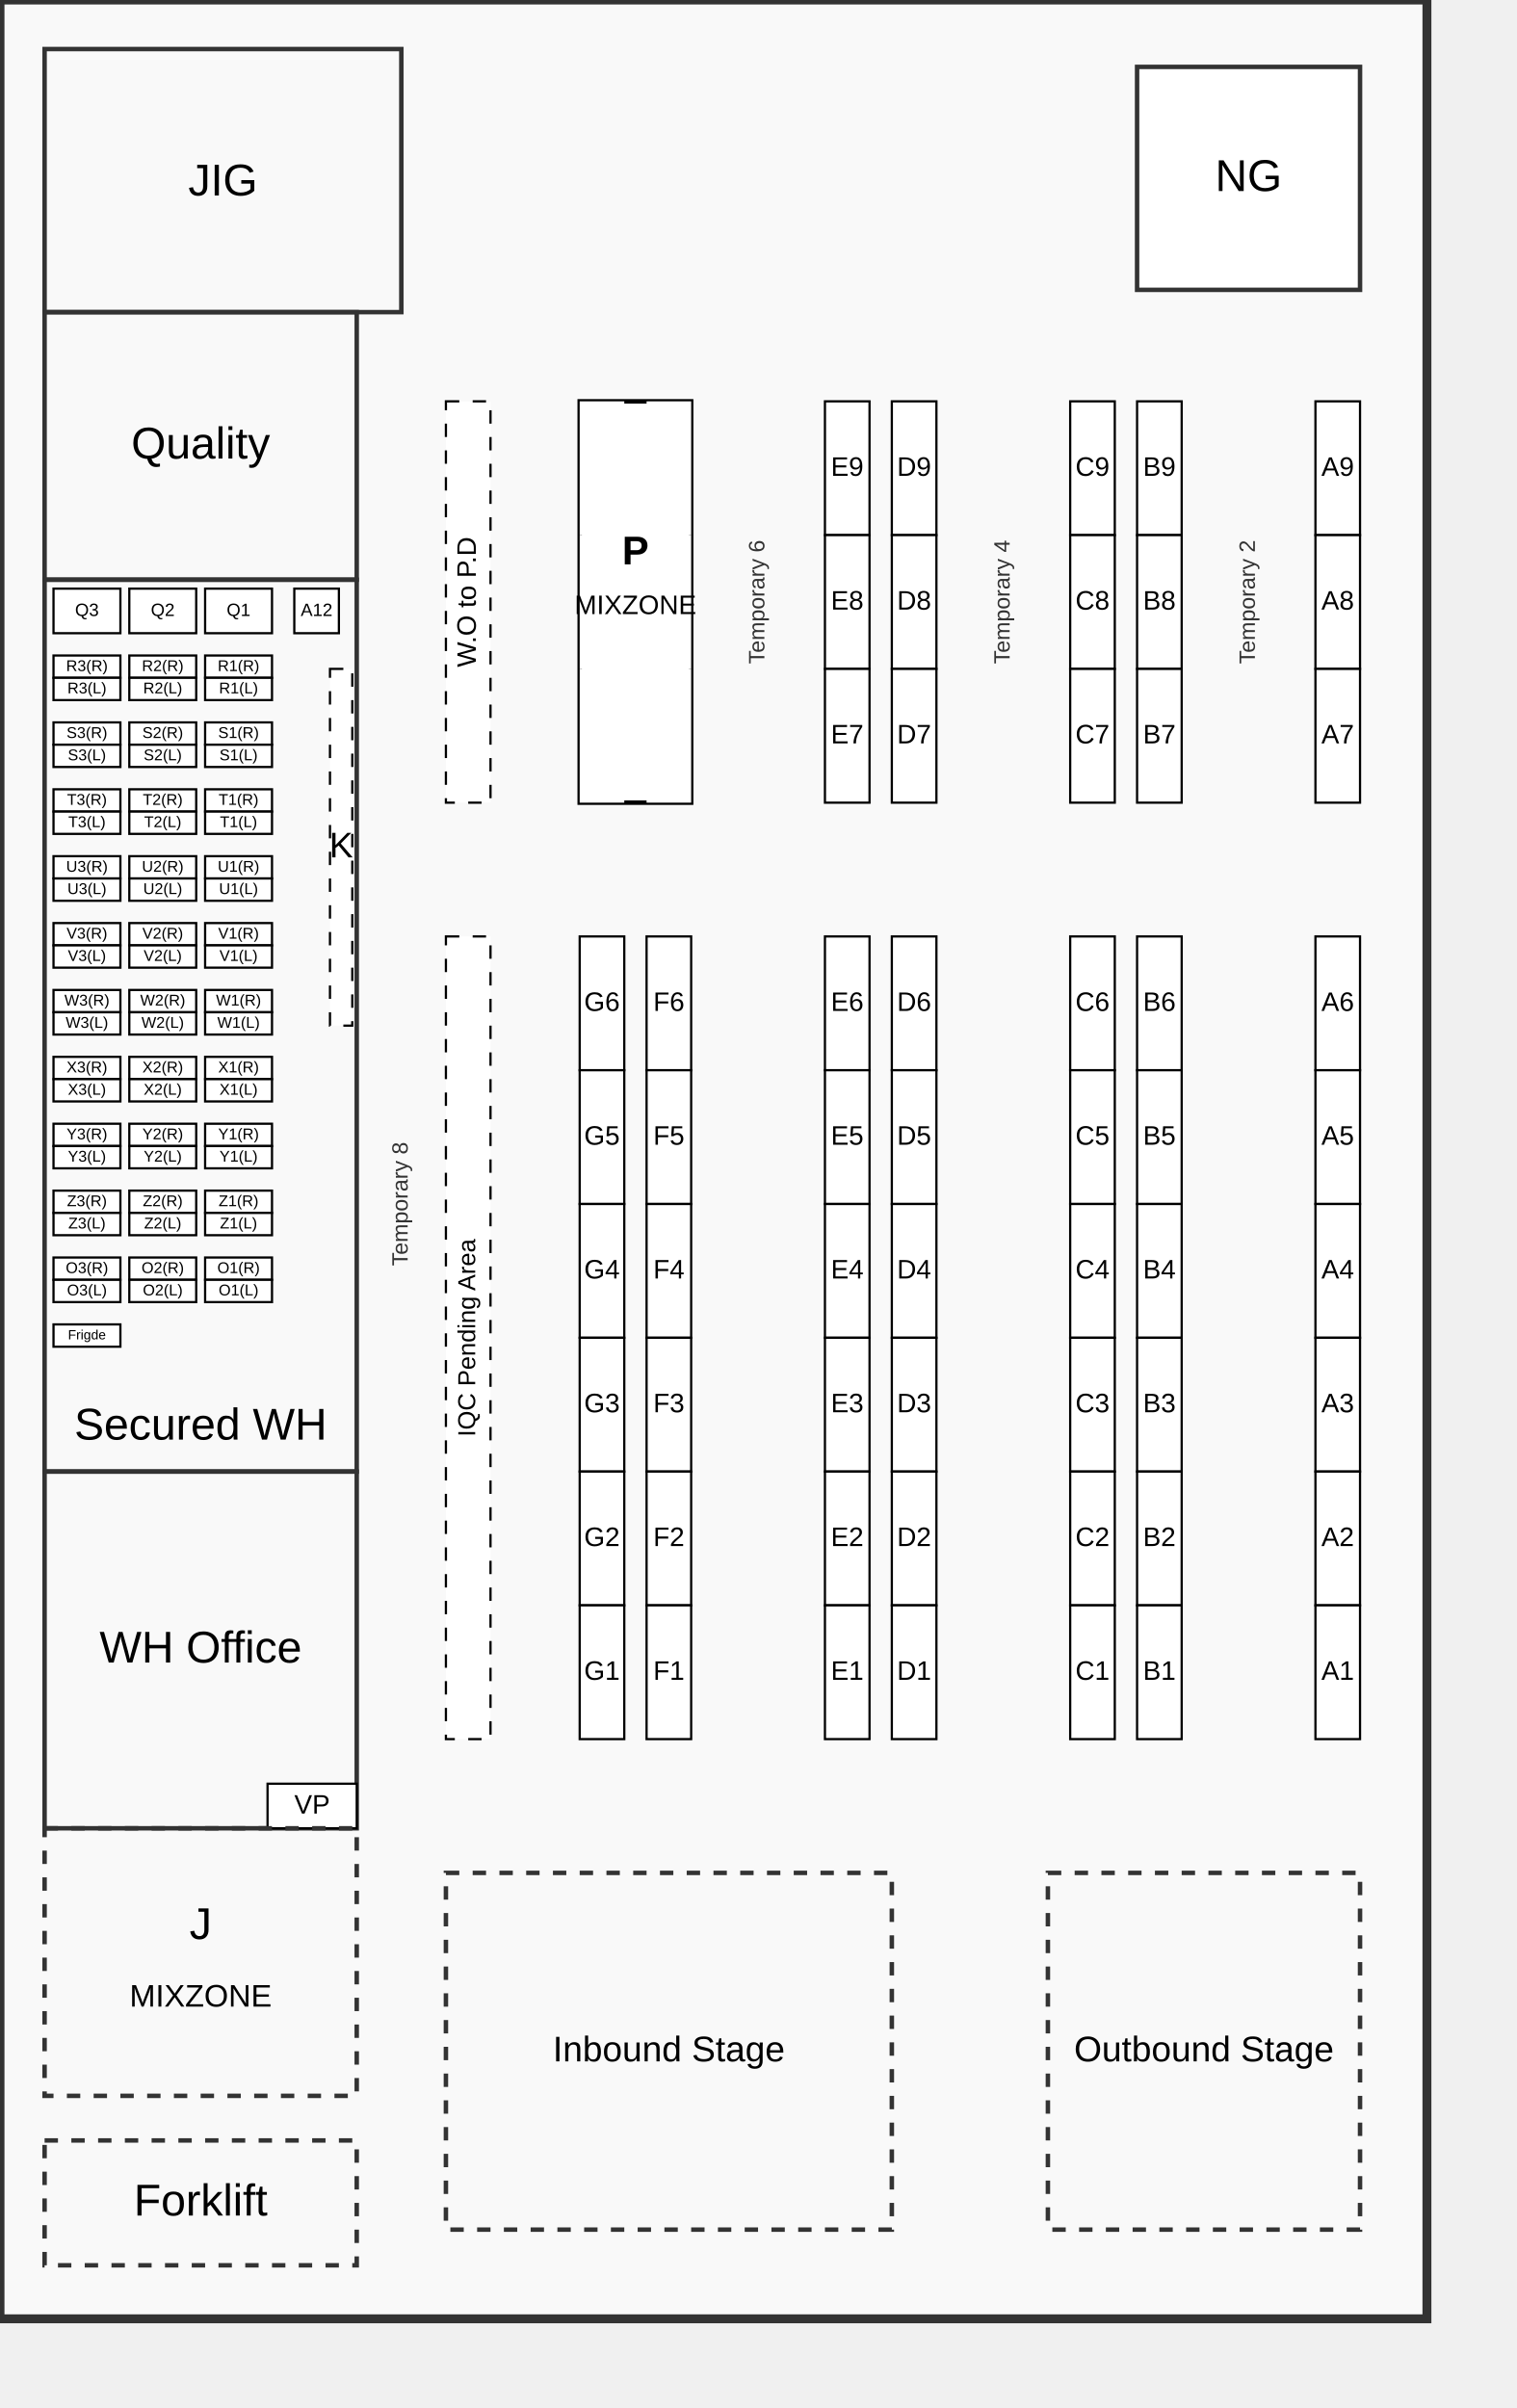
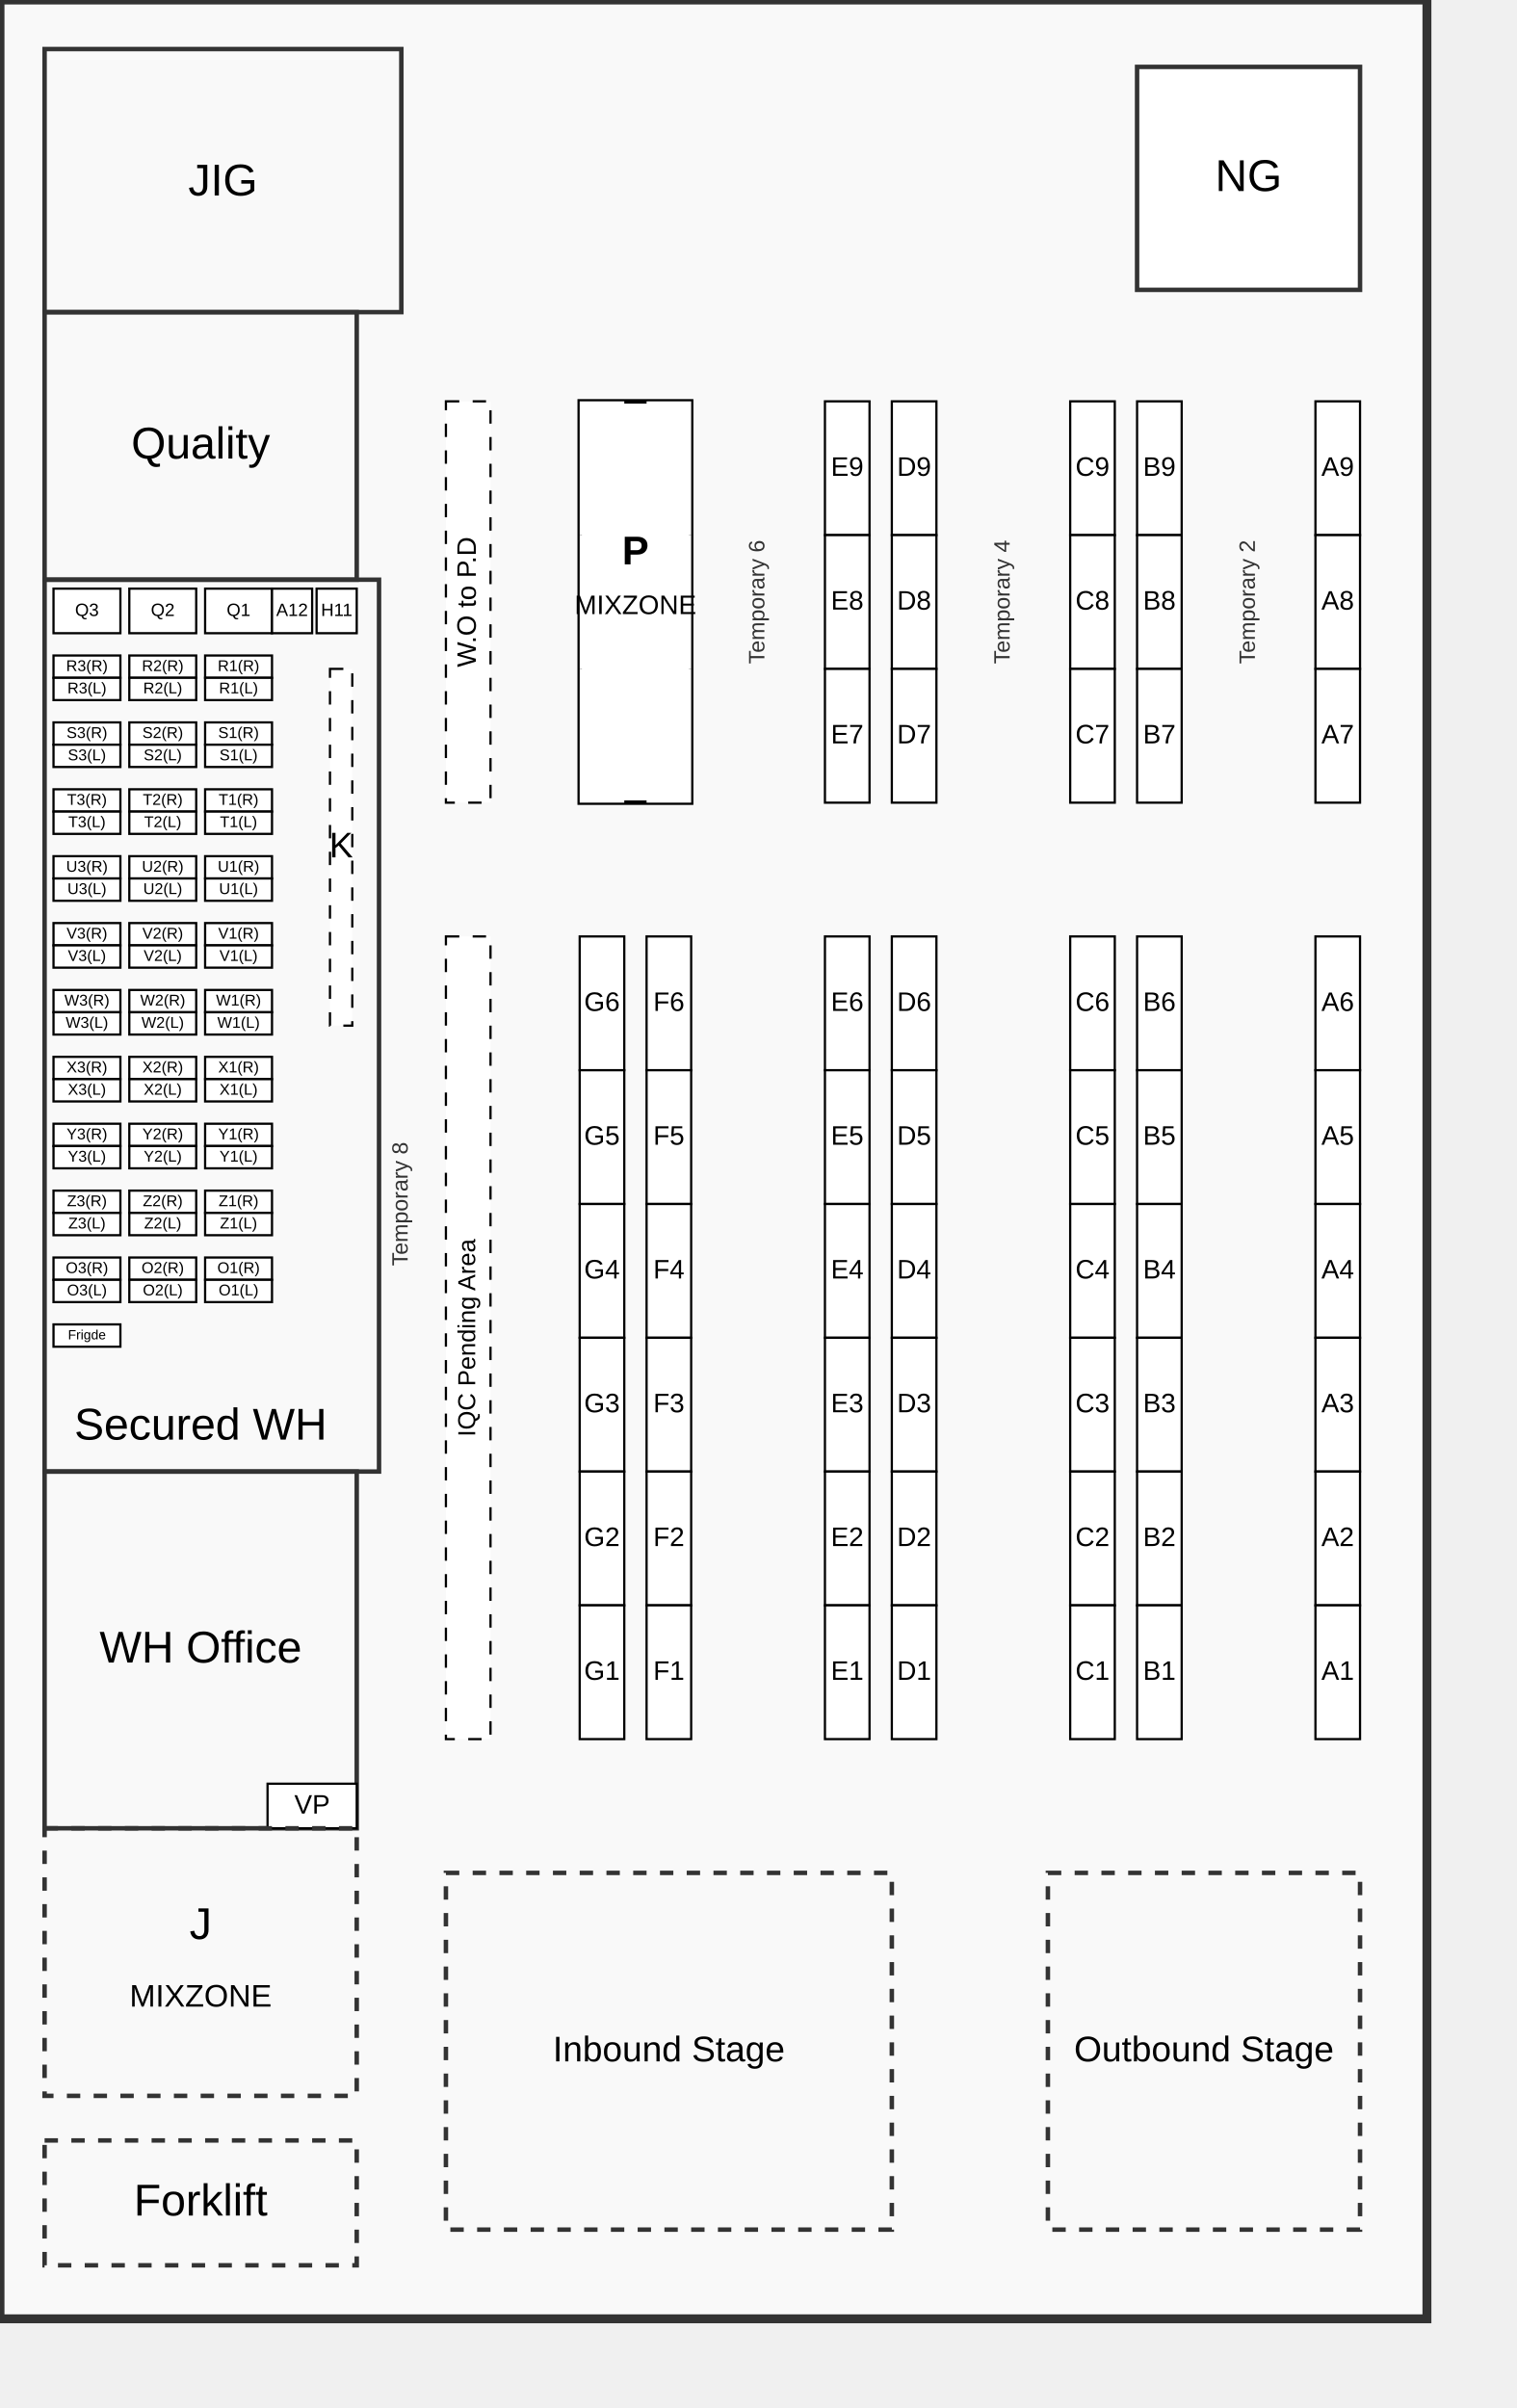
<svg xmlns="http://www.w3.org/2000/svg" width="340" height="540" viewBox="0 0 340 540">
  <rect x="0" y="0" width="320" height="520" fill="#f9f9f9" stroke="#333" stroke-width="2" />
  <g data-loc="NG" data-zone-border="ng">
    <rect x="255" y="15" width="50" height="50" fill="white" stroke="#333" stroke-width="1" />
    <text x="280" y="40" font-family="Arial" font-size="10" text-anchor="middle" dominant-baseline="middle">NG</text>
  </g>
  <g font-family="Arial" text-anchor="middle" dominant-baseline="middle" transform="translate(-5, 0)">
    <g data-loc="JIG">
      <rect x="15" y="11" width="80" height="59" fill="none" stroke="#333" stroke-width="1" />
      <text x="55" y="41" font-size="10">JIG</text>
    </g>
    <g data-loc="Quality">
      <rect x="15" y="70" width="70" height="60" fill="none" stroke="#333" stroke-width="1" />
      <text x="50" y="100" font-size="10">Quality</text>
    </g>
    <g data-loc="Secured WH">
-       <rect x="15" y="130" width="70" height="200" fill="none" stroke="#333" stroke-width="1" />
+       <rect x="15" y="130" width="75" height="200" fill="none" stroke="#333" stroke-width="1" />
      <text x="50" y="320" font-size="10">Secured WH</text>
    </g>
    <g font-size="3" data-zone-border="rack-green" text-anchor="middle" dominant-baseline="middle">
      <g data-loc="Q3" data-cell-id="cell-q3">
        <rect x="17" y="132" width="15" height="10" fill="white" stroke="#000" stroke-width="0.5" />
        <text x="24.5" y="137" font-size="4">Q3</text>
      </g>
      <g data-loc="Q2" data-cell-id="cell-q2">
        <rect x="34" y="132" width="15" height="10" fill="white" stroke="#000" stroke-width="0.5" />
        <text x="41.5" y="137" font-size="4">Q2</text>
      </g>
      <g data-loc="Q1" data-cell-id="cell-q1">
        <rect x="51" y="132" width="15" height="10" fill="white" stroke="#000" stroke-width="0.5" />
        <text x="58.5" y="137" font-size="4">Q1</text>
      </g>
      <g data-loc="A12" data-cell-id="cell-a12">
-         <rect x="71" y="132" width="10" height="10" fill="white" stroke="#000" stroke-width="0.5" />
-         <text x="76" y="137" font-size="4">A12</text>
+         <rect x="66" y="132" width="9" height="10" fill="white" stroke="#000" stroke-width="0.5" />
+         <text x="70.5" y="137" font-size="4">A12</text>
+       </g>
+       <g data-loc="H11" data-cell-id="cell-h11">
+         <rect x="76" y="132" width="9" height="10" fill="white" stroke="#000" stroke-width="0.5" />
+         <text x="80.5" y="137" font-size="4">H11</text>
      </g>
      <g data-loc="R3(R)" data-loc-alias="RR3" data-cell-id="cell-r3r">
        <rect x="17" y="147" width="15" height="5" fill="white" stroke="#000" stroke-width="0.5" />
        <text x="24.5" y="149.5" font-size="3.5">R3(R)</text>
      </g>
      <g data-loc="R3(L)" data-loc-alias="RL3" data-cell-id="cell-r3l">
        <rect x="17" y="152" width="15" height="5" fill="white" stroke="#000" stroke-width="0.5" />
        <text x="24.5" y="154.5" font-size="3.5">R3(L)</text>
      </g>
      <g data-loc="R2(R)" data-loc-alias="RR2" data-cell-id="cell-r2r">
        <rect x="34" y="147" width="15" height="5" fill="white" stroke="#000" stroke-width="0.5" />
        <text x="41.5" y="149.5" font-size="3.5">R2(R)</text>
      </g>
      <g data-loc="R2(L)" data-loc-alias="RL2" data-cell-id="cell-r2l">
        <rect x="34" y="152" width="15" height="5" fill="white" stroke="#000" stroke-width="0.5" />
        <text x="41.5" y="154.5" font-size="3.5">R2(L)</text>
      </g>
      <g data-loc="R1(R)" data-loc-alias="RR1" data-cell-id="cell-r1r">
        <rect x="51" y="147" width="15" height="5" fill="white" stroke="#000" stroke-width="0.5" />
        <text x="58.5" y="149.5" font-size="3.5">R1(R)</text>
      </g>
      <g data-loc="R1(L)" data-loc-alias="RL1" data-cell-id="cell-r1l">
        <rect x="51" y="152" width="15" height="5" fill="white" stroke="#000" stroke-width="0.5" />
        <text x="58.5" y="154.5" font-size="3.5">R1(L)</text>
      </g>
      <g data-loc="S3(R)" data-loc-alias="SR3" data-cell-id="cell-s3r">
        <rect x="17" y="162" width="15" height="5" fill="white" stroke="#000" stroke-width="0.5" />
        <text x="24.5" y="164.5" font-size="3.5">S3(R)</text>
      </g>
      <g data-loc="S3(L)" data-loc-alias="SL3" data-cell-id="cell-s3l">
        <rect x="17" y="167" width="15" height="5" fill="white" stroke="#000" stroke-width="0.5" />
        <text x="24.5" y="169.5" font-size="3.5">S3(L)</text>
      </g>
      <g data-loc="S2(R)" data-loc-alias="SR2" data-cell-id="cell-s2r">
        <rect x="34" y="162" width="15" height="5" fill="white" stroke="#000" stroke-width="0.5" />
        <text x="41.5" y="164.5" font-size="3.5">S2(R)</text>
      </g>
      <g data-loc="S2(L)" data-loc-alias="SL2" data-cell-id="cell-s2l">
        <rect x="34" y="167" width="15" height="5" fill="white" stroke="#000" stroke-width="0.5" />
        <text x="41.5" y="169.5" font-size="3.5">S2(L)</text>
      </g>
      <g data-loc="S1(R)" data-loc-alias="SR1" data-cell-id="cell-s1r">
        <rect x="51" y="162" width="15" height="5" fill="white" stroke="#000" stroke-width="0.5" />
        <text x="58.5" y="164.5" font-size="3.5">S1(R)</text>
      </g>
      <g data-loc="S1(L)" data-loc-alias="SL1" data-cell-id="cell-s1l">
        <rect x="51" y="167" width="15" height="5" fill="white" stroke="#000" stroke-width="0.5" />
        <text x="58.5" y="169.5" font-size="3.5">S1(L)</text>
      </g>
      <g data-loc="T3(R)" data-loc-alias="TR3" data-cell-id="cell-t3r">
        <rect x="17" y="177" width="15" height="5" fill="white" stroke="#000" stroke-width="0.5" />
        <text x="24.5" y="179.5" font-size="3.5">T3(R)</text>
      </g>
      <g data-loc="T3(L)" data-loc-alias="TL3" data-cell-id="cell-t3l">
        <rect x="17" y="182" width="15" height="5" fill="white" stroke="#000" stroke-width="0.5" />
        <text x="24.5" y="184.5" font-size="3.5">T3(L)</text>
      </g>
      <g data-loc="T2(R)" data-loc-alias="TR2" data-cell-id="cell-t2r">
        <rect x="34" y="177" width="15" height="5" fill="white" stroke="#000" stroke-width="0.5" />
        <text x="41.5" y="179.5" font-size="3.5">T2(R)</text>
      </g>
      <g data-loc="T2(L)" data-loc-alias="TL2" data-cell-id="cell-t2l">
        <rect x="34" y="182" width="15" height="5" fill="white" stroke="#000" stroke-width="0.5" />
        <text x="41.5" y="184.5" font-size="3.5">T2(L)</text>
      </g>
      <g data-loc="T1(R)" data-loc-alias="TR1" data-cell-id="cell-t1r">
        <rect x="51" y="177" width="15" height="5" fill="white" stroke="#000" stroke-width="0.5" />
        <text x="58.5" y="179.5" font-size="3.5">T1(R)</text>
      </g>
      <g data-loc="T1(L)" data-loc-alias="TL1" data-cell-id="cell-t1l">
        <rect x="51" y="182" width="15" height="5" fill="white" stroke="#000" stroke-width="0.5" />
        <text x="58.5" y="184.5" font-size="3.5">T1(L)</text>
      </g>
      <g data-loc="U3(R)" data-loc-alias="UR3" data-cell-id="cell-u3r">
        <rect x="17" y="192" width="15" height="5" fill="white" stroke="#000" stroke-width="0.5" />
        <text x="24.5" y="194.5" font-size="3.5">U3(R)</text>
      </g>
      <g data-loc="U3(L)" data-loc-alias="UL3" data-cell-id="cell-u3l">
        <rect x="17" y="197" width="15" height="5" fill="white" stroke="#000" stroke-width="0.5" />
        <text x="24.5" y="199.5" font-size="3.5">U3(L)</text>
      </g>
      <g data-loc="U2(R)" data-loc-alias="UR2" data-cell-id="cell-u2r">
        <rect x="34" y="192" width="15" height="5" fill="white" stroke="#000" stroke-width="0.5" />
        <text x="41.5" y="194.5" font-size="3.5">U2(R)</text>
      </g>
      <g data-loc="U2(L)" data-loc-alias="UL2" data-cell-id="cell-u2l">
        <rect x="34" y="197" width="15" height="5" fill="white" stroke="#000" stroke-width="0.5" />
        <text x="41.5" y="199.5" font-size="3.5">U2(L)</text>
      </g>
      <g data-loc="U1(R)" data-loc-alias="UR1" data-cell-id="cell-u1r">
        <rect x="51" y="192" width="15" height="5" fill="white" stroke="#000" stroke-width="0.5" />
        <text x="58.5" y="194.5" font-size="3.5">U1(R)</text>
      </g>
      <g data-loc="U1(L)" data-loc-alias="UL1" data-cell-id="cell-u1l">
        <rect x="51" y="197" width="15" height="5" fill="white" stroke="#000" stroke-width="0.5" />
        <text x="58.5" y="199.5" font-size="3.5">U1(L)</text>
      </g>
      <g data-loc="V3(R)" data-loc-alias="VR3" data-cell-id="cell-v3r">
        <rect x="17" y="207" width="15" height="5" fill="white" stroke="#000" stroke-width="0.5" />
        <text x="24.5" y="209.5" font-size="3.5">V3(R)</text>
      </g>
      <g data-loc="V3(L)" data-loc-alias="VL3" data-cell-id="cell-v3l">
        <rect x="17" y="212" width="15" height="5" fill="white" stroke="#000" stroke-width="0.5" />
        <text x="24.5" y="214.5" font-size="3.5">V3(L)</text>
      </g>
      <g data-loc="V2(R)" data-loc-alias="VR2" data-cell-id="cell-v2r">
        <rect x="34" y="207" width="15" height="5" fill="white" stroke="#000" stroke-width="0.5" />
        <text x="41.5" y="209.5" font-size="3.5">V2(R)</text>
      </g>
      <g data-loc="V2(L)" data-loc-alias="VL2" data-cell-id="cell-v2l">
        <rect x="34" y="212" width="15" height="5" fill="white" stroke="#000" stroke-width="0.5" />
        <text x="41.5" y="214.5" font-size="3.5">V2(L)</text>
      </g>
      <g data-loc="V1(R)" data-loc-alias="VR1" data-cell-id="cell-v1r">
        <rect x="51" y="207" width="15" height="5" fill="white" stroke="#000" stroke-width="0.5" />
        <text x="58.5" y="209.5" font-size="3.5">V1(R)</text>
      </g>
      <g data-loc="V1(L)" data-loc-alias="VL1" data-cell-id="cell-v1l">
        <rect x="51" y="212" width="15" height="5" fill="white" stroke="#000" stroke-width="0.5" />
        <text x="58.5" y="214.5" font-size="3.5">V1(L)</text>
      </g>
      <g data-loc="W3(R)" data-loc-alias="WR3" data-cell-id="cell-w3r">
        <rect x="17" y="222" width="15" height="5" fill="white" stroke="#000" stroke-width="0.5" />
        <text x="24.5" y="224.5" font-size="3.5">W3(R)</text>
      </g>
      <g data-loc="W3(L)" data-loc-alias="WL3" data-cell-id="cell-w3l">
        <rect x="17" y="227" width="15" height="5" fill="white" stroke="#000" stroke-width="0.5" />
        <text x="24.5" y="229.5" font-size="3.5">W3(L)</text>
      </g>
      <g data-loc="W2(R)" data-loc-alias="WR2" data-cell-id="cell-w2r">
        <rect x="34" y="222" width="15" height="5" fill="white" stroke="#000" stroke-width="0.5" />
        <text x="41.5" y="224.5" font-size="3.5">W2(R)</text>
      </g>
      <g data-loc="W2(L)" data-loc-alias="WL2" data-cell-id="cell-w2l">
        <rect x="34" y="227" width="15" height="5" fill="white" stroke="#000" stroke-width="0.5" />
        <text x="41.5" y="229.5" font-size="3.5">W2(L)</text>
      </g>
      <g data-loc="W1(R)" data-loc-alias="WR1" data-cell-id="cell-w1r">
        <rect x="51" y="222" width="15" height="5" fill="white" stroke="#000" stroke-width="0.5" />
        <text x="58.5" y="224.5" font-size="3.5">W1(R)</text>
      </g>
      <g data-loc="W1(L)" data-loc-alias="WL1" data-cell-id="cell-w1l">
        <rect x="51" y="227" width="15" height="5" fill="white" stroke="#000" stroke-width="0.5" />
        <text x="58.5" y="229.5" font-size="3.5">W1(L)</text>
      </g>
      <g data-loc="X3(R)" data-loc-alias="XR3" data-cell-id="cell-x3r">
        <rect x="17" y="237" width="15" height="5" fill="white" stroke="#000" stroke-width="0.5" />
        <text x="24.5" y="239.5" font-size="3.5">X3(R)</text>
      </g>
      <g data-loc="X3(L)" data-loc-alias="XL3" data-cell-id="cell-x3l">
        <rect x="17" y="242" width="15" height="5" fill="white" stroke="#000" stroke-width="0.5" />
        <text x="24.5" y="244.5" font-size="3.5">X3(L)</text>
      </g>
      <g data-loc="X2(R)" data-loc-alias="XR2" data-cell-id="cell-x2r">
        <rect x="34" y="237" width="15" height="5" fill="white" stroke="#000" stroke-width="0.5" />
        <text x="41.5" y="239.5" font-size="3.5">X2(R)</text>
      </g>
      <g data-loc="X2(L)" data-loc-alias="XL2" data-cell-id="cell-x2l">
        <rect x="34" y="242" width="15" height="5" fill="white" stroke="#000" stroke-width="0.5" />
        <text x="41.5" y="244.5" font-size="3.5">X2(L)</text>
      </g>
      <g data-loc="X1(R)" data-loc-alias="XR1" data-cell-id="cell-x1r">
        <rect x="51" y="237" width="15" height="5" fill="white" stroke="#000" stroke-width="0.5" />
        <text x="58.5" y="239.5" font-size="3.5">X1(R)</text>
      </g>
      <g data-loc="X1(L)" data-loc-alias="XL1" data-cell-id="cell-x1l">
        <rect x="51" y="242" width="15" height="5" fill="white" stroke="#000" stroke-width="0.5" />
        <text x="58.5" y="244.5" font-size="3.5">X1(L)</text>
      </g>
      <g data-loc="Y3(R)" data-loc-alias="YR3" data-cell-id="cell-y3r">
        <rect x="17" y="252" width="15" height="5" fill="white" stroke="#000" stroke-width="0.5" />
        <text x="24.5" y="254.5" font-size="3.5">Y3(R)</text>
      </g>
      <g data-loc="Y3(L)" data-loc-alias="YL3" data-cell-id="cell-y3l">
        <rect x="17" y="257" width="15" height="5" fill="white" stroke="#000" stroke-width="0.5" />
        <text x="24.5" y="259.5" font-size="3.5">Y3(L)</text>
      </g>
      <g data-loc="Y2(R)" data-loc-alias="YR2" data-cell-id="cell-y2r">
        <rect x="34" y="252" width="15" height="5" fill="white" stroke="#000" stroke-width="0.5" />
        <text x="41.5" y="254.5" font-size="3.5">Y2(R)</text>
      </g>
      <g data-loc="Y2(L)" data-loc-alias="YL2" data-cell-id="cell-y2l">
        <rect x="34" y="257" width="15" height="5" fill="white" stroke="#000" stroke-width="0.5" />
        <text x="41.5" y="259.5" font-size="3.5">Y2(L)</text>
      </g>
      <g data-loc="Y1(R)" data-loc-alias="YR1" data-cell-id="cell-y1r">
        <rect x="51" y="252" width="15" height="5" fill="white" stroke="#000" stroke-width="0.5" />
        <text x="58.5" y="254.5" font-size="3.5">Y1(R)</text>
      </g>
      <g data-loc="Y1(L)" data-loc-alias="YL1" data-cell-id="cell-y1l">
        <rect x="51" y="257" width="15" height="5" fill="white" stroke="#000" stroke-width="0.5" />
        <text x="58.5" y="259.5" font-size="3.5">Y1(L)</text>
      </g>
      <g data-loc="Z3(R)" data-loc-alias="ZR3" data-cell-id="cell-z3r">
        <rect x="17" y="267" width="15" height="5" fill="white" stroke="#000" stroke-width="0.5" />
        <text x="24.5" y="269.5" font-size="3.5">Z3(R)</text>
      </g>
      <g data-loc="Z3(L)" data-loc-alias="ZL3" data-cell-id="cell-z3l">
        <rect x="17" y="272" width="15" height="5" fill="white" stroke="#000" stroke-width="0.5" />
        <text x="24.5" y="274.5" font-size="3.5">Z3(L)</text>
      </g>
      <g data-loc="Z2(R)" data-loc-alias="ZR2" data-cell-id="cell-z2r">
        <rect x="34" y="267" width="15" height="5" fill="white" stroke="#000" stroke-width="0.5" />
        <text x="41.5" y="269.5" font-size="3.5">Z2(R)</text>
      </g>
      <g data-loc="Z2(L)" data-loc-alias="ZL2" data-cell-id="cell-z2l">
        <rect x="34" y="272" width="15" height="5" fill="white" stroke="#000" stroke-width="0.5" />
        <text x="41.5" y="274.5" font-size="3.5">Z2(L)</text>
      </g>
      <g data-loc="Z1(R)" data-loc-alias="ZR1" data-cell-id="cell-z1r">
        <rect x="51" y="267" width="15" height="5" fill="white" stroke="#000" stroke-width="0.5" />
        <text x="58.5" y="269.5" font-size="3.5">Z1(R)</text>
      </g>
      <g data-loc="Z1(L)" data-loc-alias="ZL1" data-cell-id="cell-z1l">
        <rect x="51" y="272" width="15" height="5" fill="white" stroke="#000" stroke-width="0.5" />
        <text x="58.5" y="274.5" font-size="3.5">Z1(L)</text>
      </g>
      <g data-loc="O3(R)" data-loc-alias="OR3" data-cell-id="cell-o3r">
        <rect x="17" y="282" width="15" height="5" fill="white" stroke="#000" stroke-width="0.5" />
        <text x="24.5" y="284.5" font-size="3.5">O3(R)</text>
      </g>
      <g data-loc="O3(L)" data-loc-alias="OL3" data-cell-id="cell-o3l">
        <rect x="17" y="287" width="15" height="5" fill="white" stroke="#000" stroke-width="0.5" />
        <text x="24.5" y="289.5" font-size="3.5">O3(L)</text>
      </g>
      <g data-loc="Frigde" data-loc-alias="Fridge" data-cell-id="cell-fridge">
        <rect x="17" y="297" width="15" height="5" fill="white" stroke="#000" stroke-width="0.5" />
        <text x="24.5" y="299.5" font-size="3">Frigde</text>
      </g>
      <g data-loc="O2(R)" data-loc-alias="OR2" data-cell-id="cell-o2r">
        <rect x="34" y="282" width="15" height="5" fill="white" stroke="#000" stroke-width="0.5" />
        <text x="41.5" y="284.5" font-size="3.5">O2(R)</text>
      </g>
      <g data-loc="O2(L)" data-loc-alias="OL2" data-cell-id="cell-o2l">
        <rect x="34" y="287" width="15" height="5" fill="white" stroke="#000" stroke-width="0.5" />
        <text x="41.5" y="289.5" font-size="3.5">O2(L)</text>
      </g>
      <g data-loc="O1(R)" data-loc-alias="OR1" data-cell-id="cell-o1r">
        <rect x="51" y="282" width="15" height="5" fill="white" stroke="#000" stroke-width="0.5" />
        <text x="58.5" y="284.5" font-size="3.5">O1(R)</text>
      </g>
      <g data-loc="O1(L)" data-loc-alias="OL1" data-cell-id="cell-o1l">
        <rect x="51" y="287" width="15" height="5" fill="white" stroke="#000" stroke-width="0.5" />
        <text x="58.5" y="289.5" font-size="3.5">O1(L)</text>
      </g>
    </g>
    <g data-loc="K" data-zone-border="k-dashed" data-cell-id="cell-k">
      <rect x="79" y="150" width="5" height="80" fill="white" stroke="#000" stroke-width="0.5" stroke-dasharray="3,3" />
      <text x="81.5" y="190" font-size="8">K</text>
    </g>
    <g data-loc="WH Office">
      <rect x="15" y="330" width="70" height="80" fill="none" stroke="#333" stroke-width="1" />
      <text x="50" y="370" font-size="10">WH Office</text>
    </g>
    <g data-loc="VP" data-cell-id="cell-vp">
      <rect x="65" y="400" width="20" height="10" fill="white" stroke="#000" stroke-width="0.5" />
      <text x="75" y="405" font-size="6" text-anchor="middle" dominant-baseline="middle">VP</text>
    </g>
    <g data-loc="J" data-zone-border="mixzone">
      <rect x="15" y="410" width="70" height="60" fill="none" stroke="#333" stroke-width="1" stroke-dasharray="3,3" />
      <text x="50" y="432" font-size="10">J</text>
      <text x="50" y="448" font-size="7" fill="#000">MIXZONE</text>
    </g>
    <g data-loc="Forklift" data-zone-border="forklift">
      <rect x="15" y="480" width="70" height="28" fill="none" stroke="#333" stroke-width="1" stroke-dasharray="3,3" />
      <text x="50" y="494" font-size="10" text-anchor="middle" dominant-baseline="middle">Forklift</text>
    </g>
  </g>
  <g font-family="Arial">
    <g data-loc="IQC" data-loc-alias="IQC Pending Area" data-zone-border="iqc" data-cell-id="cell-iqc">
      <rect x="100" y="210" width="10" height="180" fill="white" stroke="#000" stroke-width="0.5" stroke-dasharray="3,3" />
      <text x="105" y="300" font-size="5.5" transform="rotate(-90 105,300)" text-anchor="middle" dominant-baseline="middle">IQC Pending Area</text>
    </g>
    <g data-loc="Temporary 8" data-cell-id="cell-temp8">
      <text x="90" y="270" font-size="5" transform="rotate(-90 90,270)" text-anchor="middle" dominant-baseline="middle" fill="#333">Temporary 8</text>
    </g>
    <g data-loc="WO" data-loc-alias="W.O to P.D" data-zone-border="wo" data-cell-id="cell-wo">
      <rect x="100" y="90" width="10" height="90" fill="white" stroke="#000" stroke-width="0.5" stroke-dasharray="3,3" />
      <text x="105" y="135" font-size="6" transform="rotate(-90 105,135)" text-anchor="middle" dominant-baseline="middle">W.O to P.D</text>
    </g>
  </g>
  <g font-family="Arial" text-anchor="middle" dominant-baseline="middle">
    <g data-loc="Inbound Stage" data-zone-border="inbound">
      <rect x="100" y="420" width="100" height="80" fill="none" stroke="#333" stroke-width="1" stroke-dasharray="3,3" />
      <text x="150" y="460" font-size="8">Inbound Stage</text>
    </g>
    <g data-loc="Outbound Stage" data-zone-border="outbound">
      <rect x="235" y="420" width="70" height="80" fill="none" stroke="#333" stroke-width="1" stroke-dasharray="3,3" />
      <text x="270" y="460" font-size="8">Outbound Stage</text>
    </g>
  </g>
  <g font-family="Arial" font-size="6" text-anchor="middle" dominant-baseline="middle">
    <g data-loc="A9" data-cell-id="cell-a9">
      <rect x="295" y="90" width="10" height="30" fill="white" stroke="#000" stroke-width="0.5" />
      <text x="300" y="105">A9</text>
    </g>
    <g data-loc="A8" data-cell-id="cell-a8">
      <rect x="295" y="120" width="10" height="30" fill="white" stroke="#000" stroke-width="0.5" />
      <text x="300" y="135">A8</text>
    </g>
    <g data-loc="A7" data-cell-id="cell-a7">
      <rect x="295" y="150" width="10" height="30" fill="white" stroke="#000" stroke-width="0.5" />
      <text x="300" y="165">A7</text>
    </g>
    <g data-loc="A6" data-cell-id="cell-a6">
      <rect x="295" y="210" width="10" height="30" fill="white" stroke="#000" stroke-width="0.5" />
      <text x="300" y="225">A6</text>
    </g>
    <g data-loc="A5" data-cell-id="cell-a5">
      <rect x="295" y="240" width="10" height="30" fill="white" stroke="#000" stroke-width="0.5" />
      <text x="300" y="255">A5</text>
    </g>
    <g data-loc="A4" data-cell-id="cell-a4">
      <rect x="295" y="270" width="10" height="30" fill="white" stroke="#000" stroke-width="0.5" />
      <text x="300" y="285">A4</text>
    </g>
    <g data-loc="A3" data-cell-id="cell-a3">
      <rect x="295" y="300" width="10" height="30" fill="white" stroke="#000" stroke-width="0.5" />
      <text x="300" y="315">A3</text>
    </g>
    <g data-loc="A2" data-cell-id="cell-a2">
      <rect x="295" y="330" width="10" height="30" fill="white" stroke="#000" stroke-width="0.5" />
      <text x="300" y="345">A2</text>
    </g>
    <g data-loc="A1" data-cell-id="cell-a1">
      <rect x="295" y="360" width="10" height="30" fill="white" stroke="#000" stroke-width="0.5" />
      <text x="300" y="375">A1</text>
    </g>
    <g data-loc="B9" data-cell-id="cell-b9">
      <rect x="255" y="90" width="10" height="30" fill="white" stroke="#000" stroke-width="0.5" />
      <text x="260" y="105">B9</text>
    </g>
    <g data-loc="B8" data-cell-id="cell-b8">
      <rect x="255" y="120" width="10" height="30" fill="white" stroke="#000" stroke-width="0.5" />
      <text x="260" y="135">B8</text>
    </g>
    <g data-loc="B7" data-cell-id="cell-b7">
      <rect x="255" y="150" width="10" height="30" fill="white" stroke="#000" stroke-width="0.5" />
      <text x="260" y="165">B7</text>
    </g>
    <g data-loc="B6" data-cell-id="cell-b6">
      <rect x="255" y="210" width="10" height="30" fill="white" stroke="#000" stroke-width="0.5" />
      <text x="260" y="225">B6</text>
    </g>
    <g data-loc="B5" data-cell-id="cell-b5">
      <rect x="255" y="240" width="10" height="30" fill="white" stroke="#000" stroke-width="0.5" />
      <text x="260" y="255">B5</text>
    </g>
    <g data-loc="B4" data-cell-id="cell-b4">
      <rect x="255" y="270" width="10" height="30" fill="white" stroke="#000" stroke-width="0.5" />
      <text x="260" y="285">B4</text>
    </g>
    <g data-loc="B3" data-cell-id="cell-b3">
      <rect x="255" y="300" width="10" height="30" fill="white" stroke="#000" stroke-width="0.5" />
      <text x="260" y="315">B3</text>
    </g>
    <g data-loc="B2" data-cell-id="cell-b2">
      <rect x="255" y="330" width="10" height="30" fill="white" stroke="#000" stroke-width="0.5" />
      <text x="260" y="345">B2</text>
    </g>
    <g data-loc="B1" data-cell-id="cell-b1">
      <rect x="255" y="360" width="10" height="30" fill="white" stroke="#000" stroke-width="0.5" />
      <text x="260" y="375">B1</text>
    </g>
    <g data-loc="Temporary 2" data-cell-id="cell-temp2">
      <text x="280" y="135" font-size="5" transform="rotate(-90 280,135)" text-anchor="middle" dominant-baseline="middle" fill="#333">Temporary 2</text>
    </g>
    <g data-loc="C9" data-cell-id="cell-c9">
      <rect x="240" y="90" width="10" height="30" fill="white" stroke="#000" stroke-width="0.5" />
      <text x="245" y="105">C9</text>
    </g>
    <g data-loc="C8" data-cell-id="cell-c8">
      <rect x="240" y="120" width="10" height="30" fill="white" stroke="#000" stroke-width="0.5" />
      <text x="245" y="135">C8</text>
    </g>
    <g data-loc="C7" data-cell-id="cell-c7">
      <rect x="240" y="150" width="10" height="30" fill="white" stroke="#000" stroke-width="0.5" />
      <text x="245" y="165">C7</text>
    </g>
    <g data-loc="C6" data-cell-id="cell-c6">
      <rect x="240" y="210" width="10" height="30" fill="white" stroke="#000" stroke-width="0.5" />
      <text x="245" y="225">C6</text>
    </g>
    <g data-loc="C5" data-cell-id="cell-c5">
      <rect x="240" y="240" width="10" height="30" fill="white" stroke="#000" stroke-width="0.5" />
      <text x="245" y="255">C5</text>
    </g>
    <g data-loc="C4" data-cell-id="cell-c4">
      <rect x="240" y="270" width="10" height="30" fill="white" stroke="#000" stroke-width="0.5" />
      <text x="245" y="285">C4</text>
    </g>
    <g data-loc="C3" data-cell-id="cell-c3">
      <rect x="240" y="300" width="10" height="30" fill="white" stroke="#000" stroke-width="0.5" />
      <text x="245" y="315">C3</text>
    </g>
    <g data-loc="C2" data-cell-id="cell-c2">
      <rect x="240" y="330" width="10" height="30" fill="white" stroke="#000" stroke-width="0.5" />
      <text x="245" y="345">C2</text>
    </g>
    <g data-loc="C1" data-cell-id="cell-c1">
      <rect x="240" y="360" width="10" height="30" fill="white" stroke="#000" stroke-width="0.5" />
      <text x="245" y="375">C1</text>
    </g>
    <g data-loc="D9" data-cell-id="cell-d9">
      <rect x="200" y="90" width="10" height="30" fill="white" stroke="#000" stroke-width="0.5" />
      <text x="205" y="105">D9</text>
    </g>
    <g data-loc="D8" data-cell-id="cell-d8">
      <rect x="200" y="120" width="10" height="30" fill="white" stroke="#000" stroke-width="0.5" />
      <text x="205" y="135">D8</text>
    </g>
    <g data-loc="D7" data-cell-id="cell-d7">
      <rect x="200" y="150" width="10" height="30" fill="white" stroke="#000" stroke-width="0.5" />
      <text x="205" y="165">D7</text>
    </g>
    <g data-loc="D6" data-cell-id="cell-d6">
      <rect x="200" y="210" width="10" height="30" fill="white" stroke="#000" stroke-width="0.5" />
      <text x="205" y="225">D6</text>
    </g>
    <g data-loc="D5" data-cell-id="cell-d5">
      <rect x="200" y="240" width="10" height="30" fill="white" stroke="#000" stroke-width="0.5" />
      <text x="205" y="255">D5</text>
    </g>
    <g data-loc="D4" data-cell-id="cell-d4">
      <rect x="200" y="270" width="10" height="30" fill="white" stroke="#000" stroke-width="0.5" />
      <text x="205" y="285">D4</text>
    </g>
    <g data-loc="D3" data-cell-id="cell-d3">
      <rect x="200" y="300" width="10" height="30" fill="white" stroke="#000" stroke-width="0.5" />
      <text x="205" y="315">D3</text>
    </g>
    <g data-loc="D2" data-cell-id="cell-d2">
      <rect x="200" y="330" width="10" height="30" fill="white" stroke="#000" stroke-width="0.5" />
      <text x="205" y="345">D2</text>
    </g>
    <g data-loc="D1" data-cell-id="cell-d1">
      <rect x="200" y="360" width="10" height="30" fill="white" stroke="#000" stroke-width="0.5" />
      <text x="205" y="375">D1</text>
    </g>
    <g data-loc="Temporary 4" data-cell-id="cell-temp4">
      <text x="225" y="135" font-size="5" transform="rotate(-90 225,135)" text-anchor="middle" dominant-baseline="middle" fill="#333">Temporary 4</text>
    </g>
    <g data-loc="E9" data-cell-id="cell-e9">
      <rect x="185" y="90" width="10" height="30" fill="white" stroke="#000" stroke-width="0.5" />
      <text x="190" y="105">E9</text>
    </g>
    <g data-loc="E8" data-cell-id="cell-e8">
      <rect x="185" y="120" width="10" height="30" fill="white" stroke="#000" stroke-width="0.5" />
      <text x="190" y="135">E8</text>
    </g>
    <g data-loc="E7" data-cell-id="cell-e7">
      <rect x="185" y="150" width="10" height="30" fill="white" stroke="#000" stroke-width="0.5" />
      <text x="190" y="165">E7</text>
    </g>
    <g data-loc="E6" data-cell-id="cell-e6">
      <rect x="185" y="210" width="10" height="30" fill="white" stroke="#000" stroke-width="0.5" />
      <text x="190" y="225">E6</text>
    </g>
    <g data-loc="E5" data-cell-id="cell-e5">
      <rect x="185" y="240" width="10" height="30" fill="white" stroke="#000" stroke-width="0.5" />
      <text x="190" y="255">E5</text>
    </g>
    <g data-loc="E4" data-cell-id="cell-e4">
      <rect x="185" y="270" width="10" height="30" fill="white" stroke="#000" stroke-width="0.5" />
      <text x="190" y="285">E4</text>
    </g>
    <g data-loc="E3" data-cell-id="cell-e3">
      <rect x="185" y="300" width="10" height="30" fill="white" stroke="#000" stroke-width="0.5" />
      <text x="190" y="315">E3</text>
    </g>
    <g data-loc="E2" data-cell-id="cell-e2">
      <rect x="185" y="330" width="10" height="30" fill="white" stroke="#000" stroke-width="0.5" />
      <text x="190" y="345">E2</text>
    </g>
    <g data-loc="E1" data-cell-id="cell-e1">
      <rect x="185" y="360" width="10" height="30" fill="white" stroke="#000" stroke-width="0.5" />
      <text x="190" y="375">E1</text>
    </g>
    <g data-loc="Temporary 6" data-cell-id="cell-temp6">
      <text x="170" y="135" font-size="5" transform="rotate(-90 170,135)" text-anchor="middle" dominant-baseline="middle" fill="#333">Temporary 6</text>
    </g>
    <g data-loc="P" data-loc-alias="F7,F8,F9,G7,G8,G9" data-zone-border="mixzone">
      <rect x="130" y="90" width="25" height="90" fill="white" stroke="#000" stroke-width="1" />
      <g data-shelf="G9">
        <rect class="lw-zone-inner" x="130" y="90" width="10" height="30" fill="white" stroke="none" />
      </g>
      <g data-shelf="G8">
        <rect class="lw-zone-inner" x="130" y="120" width="10" height="30" fill="white" stroke="none" />
      </g>
      <g data-shelf="G7">
        <rect class="lw-zone-inner" x="130" y="150" width="10" height="30" fill="white" stroke="none" />
      </g>
      <g data-shelf="F9">
        <rect class="lw-zone-inner" x="145" y="90" width="10" height="30" fill="white" stroke="none" />
      </g>
      <g data-shelf="F8">
        <rect class="lw-zone-inner" x="145" y="120" width="10" height="30" fill="white" stroke="none" />
      </g>
      <g data-shelf="F7">
        <rect class="lw-zone-inner" x="145" y="150" width="10" height="30" fill="white" stroke="none" />
      </g>
      <text x="142.5" y="124" font-size="9" font-weight="bold">P</text>
      <text x="142.5" y="136" font-size="6" fill="#000">MIXZONE</text>
    </g>
    <g data-loc="F6" data-cell-id="cell-f6">
      <rect x="145" y="210" width="10" height="30" fill="white" stroke="#000" stroke-width="0.5" />
      <text x="150" y="225">F6</text>
    </g>
    <g data-loc="F5" data-cell-id="cell-f5">
      <rect x="145" y="240" width="10" height="30" fill="white" stroke="#000" stroke-width="0.5" />
      <text x="150" y="255">F5</text>
    </g>
    <g data-loc="F4" data-cell-id="cell-f4">
      <rect x="145" y="270" width="10" height="30" fill="white" stroke="#000" stroke-width="0.5" />
      <text x="150" y="285">F4</text>
    </g>
    <g data-loc="F3" data-cell-id="cell-f3">
      <rect x="145" y="300" width="10" height="30" fill="white" stroke="#000" stroke-width="0.5" />
      <text x="150" y="315">F3</text>
    </g>
    <g data-loc="F2" data-cell-id="cell-f2">
      <rect x="145" y="330" width="10" height="30" fill="white" stroke="#000" stroke-width="0.5" />
      <text x="150" y="345">F2</text>
    </g>
    <g data-loc="F1" data-cell-id="cell-f1">
      <rect x="145" y="360" width="10" height="30" fill="white" stroke="#000" stroke-width="0.5" />
      <text x="150" y="375">F1</text>
    </g>
    <g data-loc="G6" data-cell-id="cell-g6">
      <rect x="130" y="210" width="10" height="30" fill="white" stroke="#000" stroke-width="0.5" />
      <text x="135" y="225">G6</text>
    </g>
    <g data-loc="G5" data-cell-id="cell-g5">
      <rect x="130" y="240" width="10" height="30" fill="white" stroke="#000" stroke-width="0.5" />
      <text x="135" y="255">G5</text>
    </g>
    <g data-loc="G4" data-cell-id="cell-g4">
      <rect x="130" y="270" width="10" height="30" fill="white" stroke="#000" stroke-width="0.5" />
      <text x="135" y="285">G4</text>
    </g>
    <g data-loc="G3" data-cell-id="cell-g3">
      <rect x="130" y="300" width="10" height="30" fill="white" stroke="#000" stroke-width="0.5" />
      <text x="135" y="315">G3</text>
    </g>
    <g data-loc="G2" data-cell-id="cell-g2">
      <rect x="130" y="330" width="10" height="30" fill="white" stroke="#000" stroke-width="0.5" />
      <text x="135" y="345">G2</text>
    </g>
    <g data-loc="G1" data-cell-id="cell-g1">
      <rect x="130" y="360" width="10" height="30" fill="white" stroke="#000" stroke-width="0.5" />
      <text x="135" y="375">G1</text>
    </g>
  </g>
</svg>
